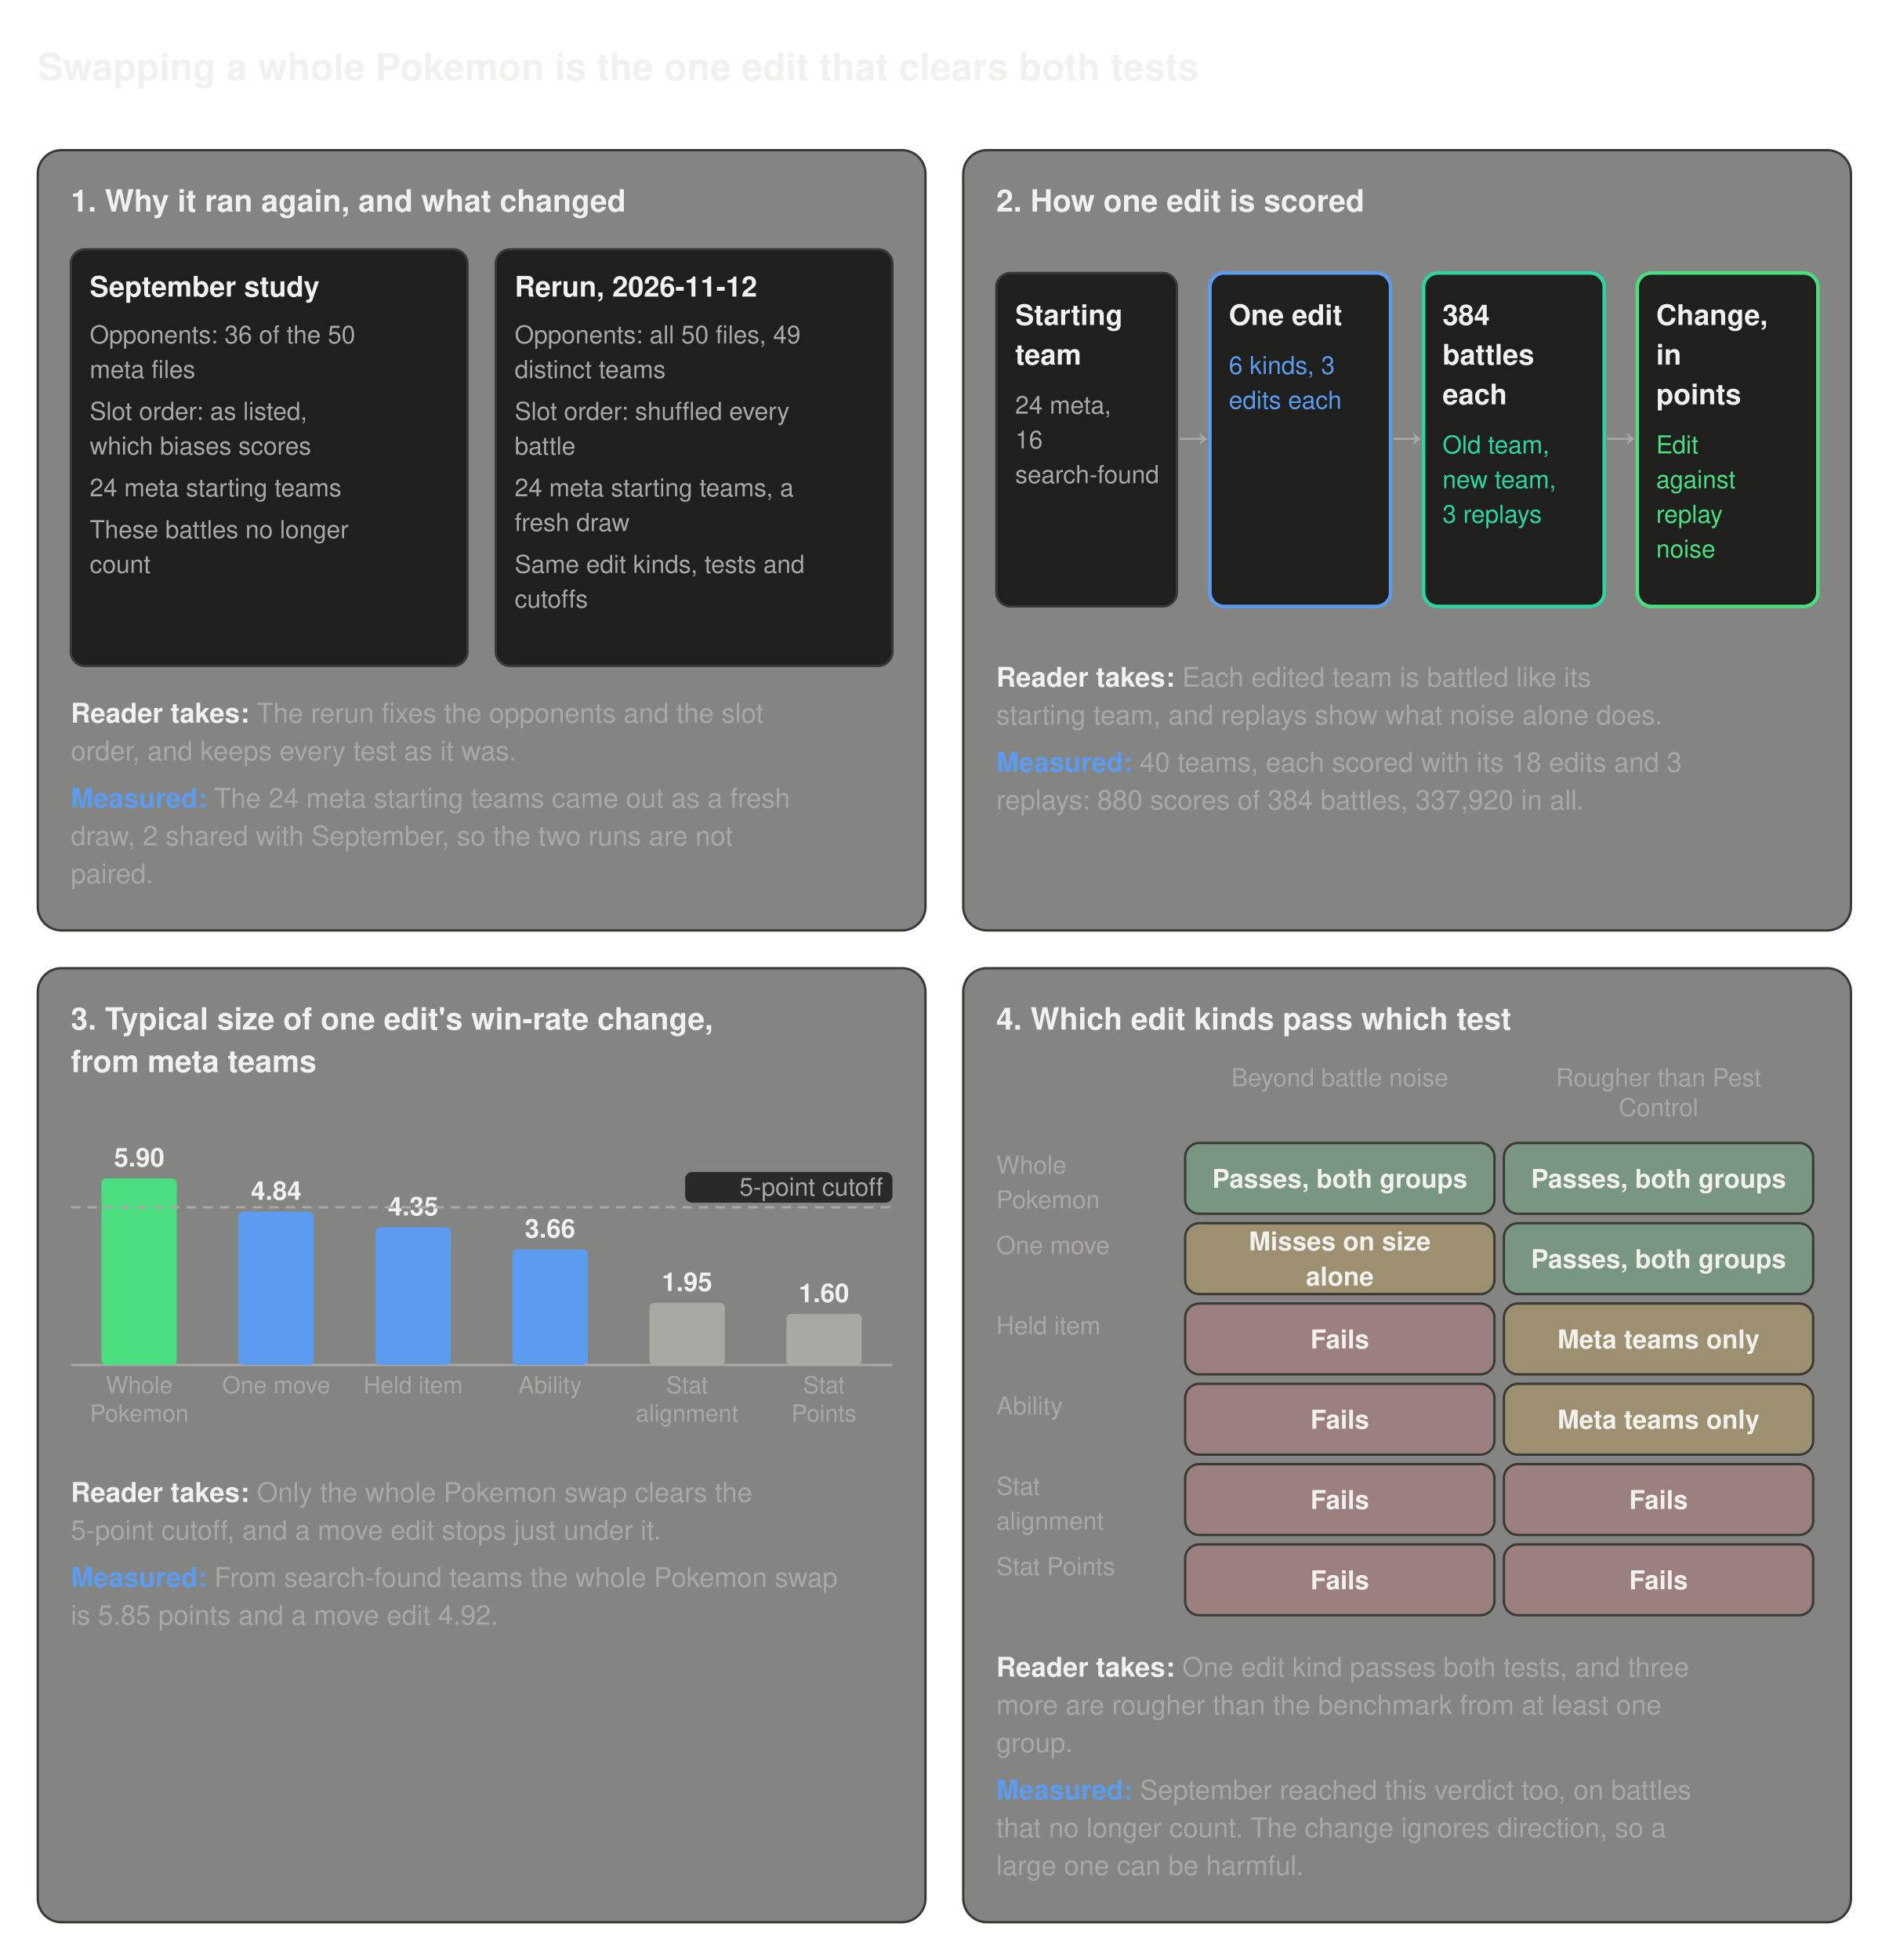
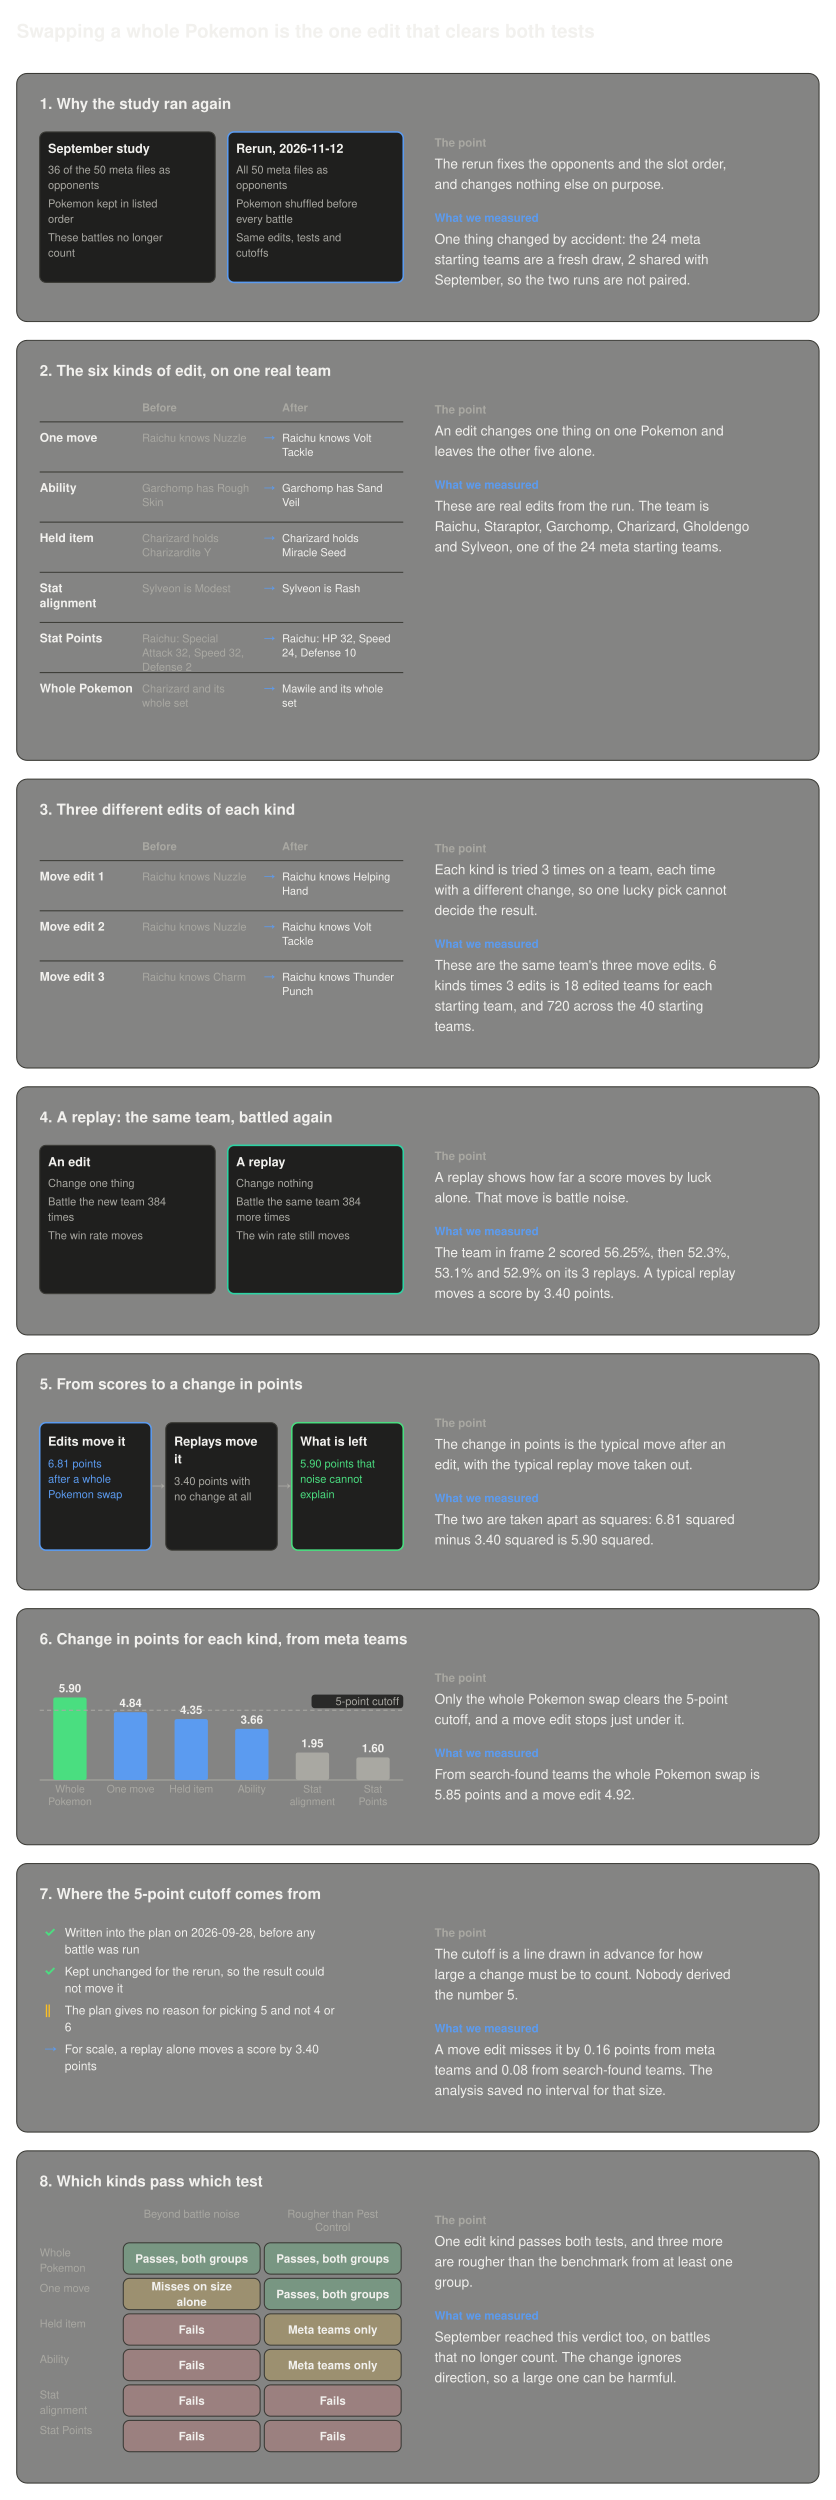
- <svg xmlns="http://www.w3.org/2000/svg" width="800" height="830" viewBox="0 0 800 830" font-family="-apple-system, BlinkMacSystemFont, &quot;Segoe UI&quot;, Helvetica, Arial, sans-serif" role="img">
-   <text x="16.0" y="34.0" font-size="16" fill="#f2f1ee" text-anchor="start" font-weight="650">Swapping a whole Pokemon is the one edit that clears both tests</text>
-   <rect x="16.0" y="63.6" width="376.0" height="330.4" rx="10" fill="#1f1f1e" fill-opacity="0.55" stroke="#3a3a35" stroke-width="1" />
-   <text x="30.0" y="89.6" font-size="13" fill="#f2f1ee" text-anchor="start" font-weight="650">1. Why it ran again, and what changed</text>
-   <rect x="30.0" y="105.6" width="168.0" height="176.4" rx="6" fill="#1f1f1e" fill-opacity="1.0" stroke="#3a3a35" stroke-width="1" />
-   <text x="38.0" y="125.6" font-size="12" fill="#f2f1ee" text-anchor="start" font-weight="650">September study</text>
-   <text x="38.0" y="145.4" font-size="10.5" fill="#a9a8a2" text-anchor="start">Opponents: 36 of the 50</text>
-   <text x="38.0" y="160.1" font-size="10.5" fill="#a9a8a2" text-anchor="start">meta files</text>
-   <text x="38.0" y="177.8" font-size="10.5" fill="#a9a8a2" text-anchor="start">Slot order: as listed,</text>
-   <text x="38.0" y="192.5" font-size="10.5" fill="#a9a8a2" text-anchor="start">which biases scores</text>
-   <text x="38.0" y="210.2" font-size="10.5" fill="#a9a8a2" text-anchor="start">24 meta starting teams</text>
-   <text x="38.0" y="227.9" font-size="10.5" fill="#a9a8a2" text-anchor="start">These battles no longer</text>
-   <text x="38.0" y="242.6" font-size="10.5" fill="#a9a8a2" text-anchor="start">count</text>
-   <rect x="210.0" y="105.6" width="168.0" height="176.4" rx="6" fill="#1f1f1e" fill-opacity="1.0" stroke="#3a3a35" stroke-width="1" />
-   <text x="218.0" y="125.6" font-size="12" fill="#f2f1ee" text-anchor="start" font-weight="650">Rerun, 2026-11-12</text>
-   <text x="218.0" y="145.4" font-size="10.5" fill="#a9a8a2" text-anchor="start">Opponents: all 50 files, 49</text>
-   <text x="218.0" y="160.1" font-size="10.5" fill="#a9a8a2" text-anchor="start">distinct teams</text>
-   <text x="218.0" y="177.8" font-size="10.5" fill="#a9a8a2" text-anchor="start">Slot order: shuffled every</text>
-   <text x="218.0" y="192.5" font-size="10.5" fill="#a9a8a2" text-anchor="start">battle</text>
-   <text x="218.0" y="210.2" font-size="10.5" fill="#a9a8a2" text-anchor="start">24 meta starting teams, a</text>
-   <text x="218.0" y="224.9" font-size="10.5" fill="#a9a8a2" text-anchor="start">fresh draw</text>
-   <text x="218.0" y="242.6" font-size="10.5" fill="#a9a8a2" text-anchor="start">Same edit kinds, tests and</text>
-   <text x="218.0" y="257.3" font-size="10.5" fill="#a9a8a2" text-anchor="start">cutoffs</text>
-   <text x="30" y="306.0" font-size="11.5" fill="#a9a8a2">
-     <tspan font-weight="650" fill="#f2f1ee">Reader takes:</tspan> The rerun fixes the opponents and the slot</text>
-   <text x="30.0" y="322.0" font-size="11.5" fill="#a9a8a2" text-anchor="start">order, and keeps every test as it was.</text>
-   <text x="30" y="342.0" font-size="11.5" fill="#a9a8a2">
-     <tspan font-weight="650" fill="#5b9bf0">Measured:</tspan> The 24 meta starting teams came out as a fresh</text>
-   <text x="30.0" y="358.0" font-size="11.5" fill="#a9a8a2" text-anchor="start">draw, 2 shared with September, so the two runs are not</text>
-   <text x="30.0" y="374.0" font-size="11.5" fill="#a9a8a2" text-anchor="start">paired.</text>
-   <rect x="408.0" y="63.6" width="376.0" height="330.4" rx="10" fill="#1f1f1e" fill-opacity="0.55" stroke="#3a3a35" stroke-width="1" />
-   <text x="422.0" y="89.6" font-size="13" fill="#f2f1ee" text-anchor="start" font-weight="650">2. How one edit is scored</text>
-   <rect x="422.0" y="115.6" width="76.5" height="141.2" rx="6" fill="#1f1f1e" fill-opacity="1.0" stroke="#3a3a35" stroke-width="1" />
-   <text x="430.0" y="137.6" font-size="12" fill="#f2f1ee" text-anchor="start" font-weight="650">Starting</text>
-   <text x="430.0" y="154.4" font-size="12" fill="#f2f1ee" text-anchor="start" font-weight="650">team</text>
-   <text x="430.0" y="175.2" font-size="10.5" fill="#a9a8a2" text-anchor="start">24 meta,</text>
-   <text x="430.0" y="189.9" font-size="10.5" fill="#a9a8a2" text-anchor="start">16</text>
-   <text x="430.0" y="204.6" font-size="10.5" fill="#a9a8a2" text-anchor="start">search-found</text>
-   <text x="505.5" y="190.2" font-size="14" fill="#a9a8a2" text-anchor="middle">→</text>
-   <rect x="512.5" y="115.6" width="76.5" height="141.2" rx="6" fill="#1f1f1e" fill-opacity="1.0" stroke="#5b9bf0" stroke-width="1.5" />
-   <text x="520.5" y="137.6" font-size="12" fill="#f2f1ee" text-anchor="start" font-weight="650">One edit</text>
-   <text x="520.5" y="158.4" font-size="10.5" fill="#5b9bf0" text-anchor="start">6 kinds, 3</text>
-   <text x="520.5" y="173.1" font-size="10.5" fill="#5b9bf0" text-anchor="start">edits each</text>
-   <text x="596.0" y="190.2" font-size="14" fill="#a9a8a2" text-anchor="middle">→</text>
-   <rect x="603.0" y="115.6" width="76.5" height="141.2" rx="6" fill="#1f1f1e" fill-opacity="1.0" stroke="#2dd4a4" stroke-width="1.5" />
-   <text x="611.0" y="137.6" font-size="12" fill="#f2f1ee" text-anchor="start" font-weight="650">384</text>
-   <text x="611.0" y="154.4" font-size="12" fill="#f2f1ee" text-anchor="start" font-weight="650">battles</text>
-   <text x="611.0" y="171.2" font-size="12" fill="#f2f1ee" text-anchor="start" font-weight="650">each</text>
-   <text x="611.0" y="192.0" font-size="10.5" fill="#2dd4a4" text-anchor="start">Old team,</text>
-   <text x="611.0" y="206.7" font-size="10.5" fill="#2dd4a4" text-anchor="start">new team,</text>
-   <text x="611.0" y="221.4" font-size="10.5" fill="#2dd4a4" text-anchor="start">3 replays</text>
-   <text x="686.5" y="190.2" font-size="14" fill="#a9a8a2" text-anchor="middle">→</text>
-   <rect x="693.5" y="115.6" width="76.5" height="141.2" rx="6" fill="#1f1f1e" fill-opacity="1.0" stroke="#4ade80" stroke-width="1.5" />
-   <text x="701.5" y="137.6" font-size="12" fill="#f2f1ee" text-anchor="start" font-weight="650">Change,</text>
-   <text x="701.5" y="154.4" font-size="12" fill="#f2f1ee" text-anchor="start" font-weight="650">in</text>
-   <text x="701.5" y="171.2" font-size="12" fill="#f2f1ee" text-anchor="start" font-weight="650">points</text>
-   <text x="701.5" y="192.0" font-size="10.5" fill="#4ade80" text-anchor="start">Edit</text>
-   <text x="701.5" y="206.7" font-size="10.5" fill="#4ade80" text-anchor="start">against</text>
-   <text x="701.5" y="221.4" font-size="10.5" fill="#4ade80" text-anchor="start">replay</text>
-   <text x="701.5" y="236.1" font-size="10.5" fill="#4ade80" text-anchor="start">noise</text>
-   <text x="422" y="290.8" font-size="11.5" fill="#a9a8a2">
-     <tspan font-weight="650" fill="#f2f1ee">Reader takes:</tspan> Each edited team is battled like its</text>
-   <text x="422.0" y="306.8" font-size="11.5" fill="#a9a8a2" text-anchor="start">starting team, and replays show what noise alone does.</text>
-   <text x="422" y="326.8" font-size="11.5" fill="#a9a8a2">
-     <tspan font-weight="650" fill="#5b9bf0">Measured:</tspan> 40 teams, each scored with its 18 edits and 3</text>
-   <text x="422.0" y="342.8" font-size="11.5" fill="#a9a8a2" text-anchor="start">replays: 880 scores of 384 battles, 337,920 in all.</text>
-   <rect x="16.0" y="410.0" width="376.0" height="404.0" rx="10" fill="#1f1f1e" fill-opacity="0.55" stroke="#3a3a35" stroke-width="1" />
-   <text x="30.0" y="436.0" font-size="13" fill="#f2f1ee" text-anchor="start" font-weight="650">3. Typical size of one edit's win-rate change,</text>
-   <text x="30.0" y="454.0" font-size="13" fill="#f2f1ee" text-anchor="start" font-weight="650">from meta teams</text>
-   <path d="M30 578.0H378" fill="none" stroke="#a9a8a2" stroke-width="1" stroke-linejoin="round" />
-   <rect x="43.0" y="499.0" width="31.9" height="79.0" rx="2" fill="#4ade80" fill-opacity="1.0" stroke="none" stroke-width="1" />
-   <text x="59.0" y="494.0" font-size="11" fill="#f2f1ee" text-anchor="middle" font-weight="650">5.90</text>
-   <text x="59.0" y="590.0" font-size="10" fill="#a9a8a2" text-anchor="middle">Whole</text>
-   <text x="59.0" y="602.0" font-size="10" fill="#a9a8a2" text-anchor="middle">Pokemon</text>
-   <rect x="101.0" y="513.1" width="31.9" height="64.9" rx="2" fill="#5b9bf0" fill-opacity="1.0" stroke="none" stroke-width="1" />
-   <text x="117.0" y="508.1" font-size="11" fill="#f2f1ee" text-anchor="middle" font-weight="650">4.84</text>
-   <text x="117.0" y="590.0" font-size="10" fill="#a9a8a2" text-anchor="middle">One move</text>
-   <rect x="159.1" y="519.7" width="31.9" height="58.3" rx="2" fill="#5b9bf0" fill-opacity="1.0" stroke="none" stroke-width="1" />
-   <text x="175.0" y="514.7" font-size="11" fill="#f2f1ee" text-anchor="middle" font-weight="650">4.35</text>
-   <text x="175.0" y="590.0" font-size="10" fill="#a9a8a2" text-anchor="middle">Held item</text>
-   <rect x="217.1" y="529.1" width="31.9" height="48.9" rx="2" fill="#5b9bf0" fill-opacity="1.0" stroke="none" stroke-width="1" />
-   <text x="233.0" y="524.1" font-size="11" fill="#f2f1ee" text-anchor="middle" font-weight="650">3.66</text>
-   <text x="233.0" y="590.0" font-size="10" fill="#a9a8a2" text-anchor="middle">Ability</text>
-   <rect x="275.1" y="551.7" width="31.9" height="26.3" rx="2" fill="#a9a8a2" fill-opacity="1.0" stroke="none" stroke-width="1" />
-   <text x="291.0" y="546.7" font-size="11" fill="#f2f1ee" text-anchor="middle" font-weight="650">1.95</text>
-   <text x="291.0" y="590.0" font-size="10" fill="#a9a8a2" text-anchor="middle">Stat</text>
-   <text x="291.0" y="602.0" font-size="10" fill="#a9a8a2" text-anchor="middle">alignment</text>
-   <rect x="333.1" y="556.4" width="31.9" height="21.6" rx="2" fill="#a9a8a2" fill-opacity="1.0" stroke="none" stroke-width="1" />
-   <text x="349.0" y="551.4" font-size="11" fill="#f2f1ee" text-anchor="middle" font-weight="650">1.60</text>
-   <text x="349.0" y="590.0" font-size="10" fill="#a9a8a2" text-anchor="middle">Stat</text>
-   <text x="349.0" y="602.0" font-size="10" fill="#a9a8a2" text-anchor="middle">Points</text>
-   <path d="M30 511.26H378" fill="none" stroke="#a9a8a2" stroke-width="1" stroke-linejoin="round" stroke-dasharray="4 3" />
-   <rect x="290.2" y="496.3" width="87.8" height="13.0" rx="3" fill="#1f1f1e" fill-opacity="0.9" stroke="none" stroke-width="1" />
-   <text x="374.0" y="506.3" font-size="10.5" fill="#a9a8a2" text-anchor="end">5-point cutoff</text>
-   <text x="30" y="636.0" font-size="11.5" fill="#a9a8a2">
-     <tspan font-weight="650" fill="#f2f1ee">Reader takes:</tspan> Only the whole Pokemon swap clears the</text>
-   <text x="30.0" y="652.0" font-size="11.5" fill="#a9a8a2" text-anchor="start">5-point cutoff, and a move edit stops just under it.</text>
-   <text x="30" y="672.0" font-size="11.5" fill="#a9a8a2">
-     <tspan font-weight="650" fill="#5b9bf0">Measured:</tspan> From search-found teams the whole Pokemon swap</text>
-   <text x="30.0" y="688.0" font-size="11.5" fill="#a9a8a2" text-anchor="start">is 5.85 points and a move edit 4.92.</text>
-   <rect x="408.0" y="410.0" width="376.0" height="404.0" rx="10" fill="#1f1f1e" fill-opacity="0.55" stroke="#3a3a35" stroke-width="1" />
-   <text x="422.0" y="436.0" font-size="13" fill="#f2f1ee" text-anchor="start" font-weight="650">4. Which edit kinds pass which test</text>
-   <text x="567.5" y="460.0" font-size="10.5" fill="#a9a8a2" text-anchor="middle">Beyond battle noise</text>
-   <text x="702.5" y="460.0" font-size="10.5" fill="#a9a8a2" text-anchor="middle">Rougher than Pest</text>
-   <text x="702.5" y="472.6" font-size="10.5" fill="#a9a8a2" text-anchor="middle">Control</text>
-   <text x="422.0" y="497.0" font-size="10.5" fill="#a9a8a2" text-anchor="start">Whole</text>
-   <text x="422.0" y="511.7" font-size="10.5" fill="#a9a8a2" text-anchor="start">Pokemon</text>
-   <rect x="502.0" y="484.0" width="131.0" height="30.0" rx="6" fill="#4ade80" fill-opacity="0.2" stroke="#3a3a35" stroke-width="1" />
-   <text x="567.5" y="503.0" font-size="11" fill="#f2f1ee" text-anchor="middle" font-weight="650">Passes, both groups</text>
-   <rect x="637.0" y="484.0" width="131.0" height="30.0" rx="6" fill="#4ade80" fill-opacity="0.2" stroke="#3a3a35" stroke-width="1" />
-   <text x="702.5" y="503.0" font-size="11" fill="#f2f1ee" text-anchor="middle" font-weight="650">Passes, both groups</text>
-   <text x="422.0" y="531.0" font-size="10.5" fill="#a9a8a2" text-anchor="start">One move</text>
-   <rect x="502.0" y="518.0" width="131.0" height="30.0" rx="6" fill="#fbbf24" fill-opacity="0.2" stroke="#3a3a35" stroke-width="1" />
-   <text x="567.5" y="529.5" font-size="11" fill="#f2f1ee" text-anchor="middle" font-weight="650">Misses on size</text>
-   <text x="567.5" y="544.4" font-size="11" fill="#f2f1ee" text-anchor="middle" font-weight="650">alone</text>
-   <rect x="637.0" y="518.0" width="131.0" height="30.0" rx="6" fill="#4ade80" fill-opacity="0.2" stroke="#3a3a35" stroke-width="1" />
-   <text x="702.5" y="537.0" font-size="11" fill="#f2f1ee" text-anchor="middle" font-weight="650">Passes, both groups</text>
-   <text x="422.0" y="565.0" font-size="10.5" fill="#a9a8a2" text-anchor="start">Held item</text>
-   <rect x="502.0" y="552.0" width="131.0" height="30.0" rx="6" fill="#f87171" fill-opacity="0.2" stroke="#3a3a35" stroke-width="1" />
-   <text x="567.5" y="571.0" font-size="11" fill="#f2f1ee" text-anchor="middle" font-weight="650">Fails</text>
-   <rect x="637.0" y="552.0" width="131.0" height="30.0" rx="6" fill="#fbbf24" fill-opacity="0.2" stroke="#3a3a35" stroke-width="1" />
-   <text x="702.5" y="571.0" font-size="11" fill="#f2f1ee" text-anchor="middle" font-weight="650">Meta teams only</text>
-   <text x="422.0" y="599.0" font-size="10.5" fill="#a9a8a2" text-anchor="start">Ability</text>
-   <rect x="502.0" y="586.0" width="131.0" height="30.0" rx="6" fill="#f87171" fill-opacity="0.2" stroke="#3a3a35" stroke-width="1" />
-   <text x="567.5" y="605.0" font-size="11" fill="#f2f1ee" text-anchor="middle" font-weight="650">Fails</text>
-   <rect x="637.0" y="586.0" width="131.0" height="30.0" rx="6" fill="#fbbf24" fill-opacity="0.2" stroke="#3a3a35" stroke-width="1" />
-   <text x="702.5" y="605.0" font-size="11" fill="#f2f1ee" text-anchor="middle" font-weight="650">Meta teams only</text>
-   <text x="422.0" y="633.0" font-size="10.5" fill="#a9a8a2" text-anchor="start">Stat</text>
-   <text x="422.0" y="647.7" font-size="10.5" fill="#a9a8a2" text-anchor="start">alignment</text>
-   <rect x="502.0" y="620.0" width="131.0" height="30.0" rx="6" fill="#f87171" fill-opacity="0.2" stroke="#3a3a35" stroke-width="1" />
-   <text x="567.5" y="639.0" font-size="11" fill="#f2f1ee" text-anchor="middle" font-weight="650">Fails</text>
-   <rect x="637.0" y="620.0" width="131.0" height="30.0" rx="6" fill="#f87171" fill-opacity="0.2" stroke="#3a3a35" stroke-width="1" />
-   <text x="702.5" y="639.0" font-size="11" fill="#f2f1ee" text-anchor="middle" font-weight="650">Fails</text>
-   <text x="422.0" y="667.0" font-size="10.5" fill="#a9a8a2" text-anchor="start">Stat Points</text>
-   <rect x="502.0" y="654.0" width="131.0" height="30.0" rx="6" fill="#f87171" fill-opacity="0.2" stroke="#3a3a35" stroke-width="1" />
-   <text x="567.5" y="673.0" font-size="11" fill="#f2f1ee" text-anchor="middle" font-weight="650">Fails</text>
-   <rect x="637.0" y="654.0" width="131.0" height="30.0" rx="6" fill="#f87171" fill-opacity="0.2" stroke="#3a3a35" stroke-width="1" />
-   <text x="702.5" y="673.0" font-size="11" fill="#f2f1ee" text-anchor="middle" font-weight="650">Fails</text>
-   <text x="422" y="710.0" font-size="11.5" fill="#a9a8a2">
-     <tspan font-weight="650" fill="#f2f1ee">Reader takes:</tspan> One edit kind passes both tests, and three</text>
-   <text x="422.0" y="726.0" font-size="11.5" fill="#a9a8a2" text-anchor="start">more are rougher than the benchmark from at least one</text>
-   <text x="422.0" y="742.0" font-size="11.5" fill="#a9a8a2" text-anchor="start">group.</text>
-   <text x="422" y="762.0" font-size="11.5" fill="#a9a8a2">
-     <tspan font-weight="650" fill="#5b9bf0">Measured:</tspan> September reached this verdict too, on battles</text>
-   <text x="422.0" y="778.0" font-size="11.5" fill="#a9a8a2" text-anchor="start">that no longer count. The change ignores direction, so a</text>
-   <text x="422.0" y="794.0" font-size="11.5" fill="#a9a8a2" text-anchor="start">large one can be harmful.</text>
+ <svg xmlns="http://www.w3.org/2000/svg" width="800" height="2393" viewBox="0 0 800 2393" font-family="-apple-system, BlinkMacSystemFont, &quot;Segoe UI&quot;, Helvetica, Arial, sans-serif" role="img">
+   <text x="16.0" y="36.0" font-size="18" fill="#f2f1ee" text-anchor="start" font-weight="650">Swapping a whole Pokemon is the one edit that clears both tests</text>
+   <rect x="16.0" y="70.3" width="768.0" height="237.5" rx="10" fill="#1f1f1e" fill-opacity="0.55" stroke="#3a3a35" stroke-width="1" />
+   <text x="38.0" y="104.3" font-size="14.5" fill="#f2f1ee" text-anchor="start" font-weight="650">1. Why the study ran again</text>
+   <rect x="38.0" y="126.3" width="168.0" height="144.0" rx="6" fill="#1f1f1e" fill-opacity="1.0" stroke="#3a3a35" stroke-width="1" />
+   <text x="46.0" y="146.3" font-size="12" fill="#f2f1ee" text-anchor="start" font-weight="650">September study</text>
+   <text x="46.0" y="166.1" font-size="10.5" fill="#a9a8a2" text-anchor="start">36 of the 50 meta files as</text>
+   <text x="46.0" y="180.8" font-size="10.5" fill="#a9a8a2" text-anchor="start">opponents</text>
+   <text x="46.0" y="198.5" font-size="10.5" fill="#a9a8a2" text-anchor="start">Pokemon kept in listed</text>
+   <text x="46.0" y="213.2" font-size="10.5" fill="#a9a8a2" text-anchor="start">order</text>
+   <text x="46.0" y="230.9" font-size="10.5" fill="#a9a8a2" text-anchor="start">These battles no longer</text>
+   <text x="46.0" y="245.6" font-size="10.5" fill="#a9a8a2" text-anchor="start">count</text>
+   <rect x="218.0" y="126.3" width="168.0" height="144.0" rx="6" fill="#1f1f1e" fill-opacity="1.0" stroke="#5b9bf0" stroke-width="1.5" />
+   <text x="226.0" y="146.3" font-size="12" fill="#f2f1ee" text-anchor="start" font-weight="650">Rerun, 2026-11-12</text>
+   <text x="226.0" y="166.1" font-size="10.5" fill="#a9a8a2" text-anchor="start">All 50 meta files as</text>
+   <text x="226.0" y="180.8" font-size="10.5" fill="#a9a8a2" text-anchor="start">opponents</text>
+   <text x="226.0" y="198.5" font-size="10.5" fill="#a9a8a2" text-anchor="start">Pokemon shuffled before</text>
+   <text x="226.0" y="213.2" font-size="10.5" fill="#a9a8a2" text-anchor="start">every battle</text>
+   <text x="226.0" y="230.9" font-size="10.5" fill="#a9a8a2" text-anchor="start">Same edits, tests and</text>
+   <text x="226.0" y="245.6" font-size="10.5" fill="#a9a8a2" text-anchor="start">cutoffs</text>
+   <text x="416.0" y="140.3" font-size="11" fill="#a9a8a2" text-anchor="start" font-weight="650">The point</text>
+   <text x="416.0" y="161.3" font-size="13" fill="#f2f1ee" text-anchor="start">The rerun fixes the opponents and the slot order,</text>
+   <text x="416.0" y="180.8" font-size="13" fill="#f2f1ee" text-anchor="start">and changes nothing else on purpose.</text>
+   <text x="416.0" y="212.3" font-size="11" fill="#5b9bf0" text-anchor="start" font-weight="650">What we measured</text>
+   <text x="416.0" y="233.3" font-size="13" fill="#f2f1ee" text-anchor="start">One thing changed by accident: the 24 meta</text>
+   <text x="416.0" y="252.8" font-size="13" fill="#f2f1ee" text-anchor="start">starting teams are a fresh draw, 2 shared with</text>
+   <text x="416.0" y="272.3" font-size="13" fill="#f2f1ee" text-anchor="start">September, so the two runs are not paired.</text>
+   <rect x="16.0" y="325.8" width="768.0" height="402.0" rx="10" fill="#1f1f1e" fill-opacity="0.55" stroke="#3a3a35" stroke-width="1" />
+   <text x="38.0" y="359.8" font-size="14.5" fill="#f2f1ee" text-anchor="start" font-weight="650">2. The six kinds of edit, on one real team</text>
+   <text x="136.0" y="393.8" font-size="10.5" fill="#a9a8a2" text-anchor="start" font-weight="650">Before</text>
+   <text x="270.0" y="393.8" font-size="10.5" fill="#a9a8a2" text-anchor="start" font-weight="650">After</text>
+   <path d="M38 403.8H386" fill="none" stroke="#3a3a35" stroke-width="1" stroke-linejoin="round" />
+   <text x="38.0" y="422.8" font-size="11.5" fill="#f2f1ee" text-anchor="start" font-weight="650">One move</text>
+   <text x="136.0" y="422.8" font-size="10.5" fill="#a9a8a2" text-anchor="start">Raichu knows Nuzzle</text>
+   <text x="252.0" y="422.8" font-size="12" fill="#5b9bf0" text-anchor="start" font-weight="650">→</text>
+   <text x="270.0" y="422.8" font-size="10.5" fill="#f2f1ee" text-anchor="start">Raichu knows Volt</text>
+   <text x="270.0" y="436.4" font-size="10.5" fill="#f2f1ee" text-anchor="start">Tackle</text>
+   <path d="M38 451.8H386" fill="none" stroke="#3a3a35" stroke-width="1" stroke-linejoin="round" />
+   <text x="38.0" y="470.8" font-size="11.5" fill="#f2f1ee" text-anchor="start" font-weight="650">Ability</text>
+   <text x="136.0" y="470.8" font-size="10.5" fill="#a9a8a2" text-anchor="start">Garchomp has Rough</text>
+   <text x="136.0" y="484.4" font-size="10.5" fill="#a9a8a2" text-anchor="start">Skin</text>
+   <text x="252.0" y="470.8" font-size="12" fill="#5b9bf0" text-anchor="start" font-weight="650">→</text>
+   <text x="270.0" y="470.8" font-size="10.5" fill="#f2f1ee" text-anchor="start">Garchomp has Sand</text>
+   <text x="270.0" y="484.4" font-size="10.5" fill="#f2f1ee" text-anchor="start">Veil</text>
+   <path d="M38 499.8H386" fill="none" stroke="#3a3a35" stroke-width="1" stroke-linejoin="round" />
+   <text x="38.0" y="518.8" font-size="11.5" fill="#f2f1ee" text-anchor="start" font-weight="650">Held item</text>
+   <text x="136.0" y="518.8" font-size="10.5" fill="#a9a8a2" text-anchor="start">Charizard holds</text>
+   <text x="136.0" y="532.4" font-size="10.5" fill="#a9a8a2" text-anchor="start">Charizardite Y</text>
+   <text x="252.0" y="518.8" font-size="12" fill="#5b9bf0" text-anchor="start" font-weight="650">→</text>
+   <text x="270.0" y="518.8" font-size="10.5" fill="#f2f1ee" text-anchor="start">Charizard holds</text>
+   <text x="270.0" y="532.4" font-size="10.5" fill="#f2f1ee" text-anchor="start">Miracle Seed</text>
+   <path d="M38 547.8H386" fill="none" stroke="#3a3a35" stroke-width="1" stroke-linejoin="round" />
+   <text x="38.0" y="566.8" font-size="11.5" fill="#f2f1ee" text-anchor="start" font-weight="650">Stat</text>
+   <text x="38.0" y="581.2" font-size="11.5" fill="#f2f1ee" text-anchor="start" font-weight="650">alignment</text>
+   <text x="136.0" y="566.8" font-size="10.5" fill="#a9a8a2" text-anchor="start">Sylveon is Modest</text>
+   <text x="252.0" y="566.8" font-size="12" fill="#5b9bf0" text-anchor="start" font-weight="650">→</text>
+   <text x="270.0" y="566.8" font-size="10.5" fill="#f2f1ee" text-anchor="start">Sylveon is Rash</text>
+   <path d="M38 595.8H386" fill="none" stroke="#3a3a35" stroke-width="1" stroke-linejoin="round" />
+   <text x="38.0" y="614.8" font-size="11.5" fill="#f2f1ee" text-anchor="start" font-weight="650">Stat Points</text>
+   <text x="136.0" y="614.8" font-size="10.5" fill="#a9a8a2" text-anchor="start">Raichu: Special</text>
+   <text x="136.0" y="628.4" font-size="10.5" fill="#a9a8a2" text-anchor="start">Attack 32, Speed 32,</text>
+   <text x="136.0" y="642.1" font-size="10.5" fill="#a9a8a2" text-anchor="start">Defense 2</text>
+   <text x="252.0" y="614.8" font-size="12" fill="#5b9bf0" text-anchor="start" font-weight="650">→</text>
+   <text x="270.0" y="614.8" font-size="10.5" fill="#f2f1ee" text-anchor="start">Raichu: HP 32, Speed</text>
+   <text x="270.0" y="628.4" font-size="10.5" fill="#f2f1ee" text-anchor="start">24, Defense 10</text>
+   <path d="M38 643.8H386" fill="none" stroke="#3a3a35" stroke-width="1" stroke-linejoin="round" />
+   <text x="38.0" y="662.8" font-size="11.5" fill="#f2f1ee" text-anchor="start" font-weight="650">Whole Pokemon</text>
+   <text x="136.0" y="662.8" font-size="10.5" fill="#a9a8a2" text-anchor="start">Charizard and its</text>
+   <text x="136.0" y="676.4" font-size="10.5" fill="#a9a8a2" text-anchor="start">whole set</text>
+   <text x="252.0" y="662.8" font-size="12" fill="#5b9bf0" text-anchor="start" font-weight="650">→</text>
+   <text x="270.0" y="662.8" font-size="10.5" fill="#f2f1ee" text-anchor="start">Mawile and its whole</text>
+   <text x="270.0" y="676.4" font-size="10.5" fill="#f2f1ee" text-anchor="start">set</text>
+   <text x="416.0" y="395.8" font-size="11" fill="#a9a8a2" text-anchor="start" font-weight="650">The point</text>
+   <text x="416.0" y="416.8" font-size="13" fill="#f2f1ee" text-anchor="start">An edit changes one thing on one Pokemon and</text>
+   <text x="416.0" y="436.3" font-size="13" fill="#f2f1ee" text-anchor="start">leaves the other five alone.</text>
+   <text x="416.0" y="467.8" font-size="11" fill="#5b9bf0" text-anchor="start" font-weight="650">What we measured</text>
+   <text x="416.0" y="488.8" font-size="13" fill="#f2f1ee" text-anchor="start">These are real edits from the run. The team is</text>
+   <text x="416.0" y="508.3" font-size="13" fill="#f2f1ee" text-anchor="start">Raichu, Staraptor, Garchomp, Charizard, Gholdengo</text>
+   <text x="416.0" y="527.8" font-size="13" fill="#f2f1ee" text-anchor="start">and Sylveon, one of the 24 meta starting teams.</text>
+   <rect x="16.0" y="745.8" width="768.0" height="276.5" rx="10" fill="#1f1f1e" fill-opacity="0.55" stroke="#3a3a35" stroke-width="1" />
+   <text x="38.0" y="779.8" font-size="14.5" fill="#f2f1ee" text-anchor="start" font-weight="650">3. Three different edits of each kind</text>
+   <text x="136.0" y="813.8" font-size="10.5" fill="#a9a8a2" text-anchor="start" font-weight="650">Before</text>
+   <text x="270.0" y="813.8" font-size="10.5" fill="#a9a8a2" text-anchor="start" font-weight="650">After</text>
+   <path d="M38 823.8H386" fill="none" stroke="#3a3a35" stroke-width="1" stroke-linejoin="round" />
+   <text x="38.0" y="842.8" font-size="11.5" fill="#f2f1ee" text-anchor="start" font-weight="650">Move edit 1</text>
+   <text x="136.0" y="842.8" font-size="10.5" fill="#a9a8a2" text-anchor="start">Raichu knows Nuzzle</text>
+   <text x="252.0" y="842.8" font-size="12" fill="#5b9bf0" text-anchor="start" font-weight="650">→</text>
+   <text x="270.0" y="842.8" font-size="10.5" fill="#f2f1ee" text-anchor="start">Raichu knows Helping</text>
+   <text x="270.0" y="856.4" font-size="10.5" fill="#f2f1ee" text-anchor="start">Hand</text>
+   <path d="M38 871.8H386" fill="none" stroke="#3a3a35" stroke-width="1" stroke-linejoin="round" />
+   <text x="38.0" y="890.8" font-size="11.5" fill="#f2f1ee" text-anchor="start" font-weight="650">Move edit 2</text>
+   <text x="136.0" y="890.8" font-size="10.5" fill="#a9a8a2" text-anchor="start">Raichu knows Nuzzle</text>
+   <text x="252.0" y="890.8" font-size="12" fill="#5b9bf0" text-anchor="start" font-weight="650">→</text>
+   <text x="270.0" y="890.8" font-size="10.5" fill="#f2f1ee" text-anchor="start">Raichu knows Volt</text>
+   <text x="270.0" y="904.4" font-size="10.5" fill="#f2f1ee" text-anchor="start">Tackle</text>
+   <path d="M38 919.8H386" fill="none" stroke="#3a3a35" stroke-width="1" stroke-linejoin="round" />
+   <text x="38.0" y="938.8" font-size="11.5" fill="#f2f1ee" text-anchor="start" font-weight="650">Move edit 3</text>
+   <text x="136.0" y="938.8" font-size="10.5" fill="#a9a8a2" text-anchor="start">Raichu knows Charm</text>
+   <text x="252.0" y="938.8" font-size="12" fill="#5b9bf0" text-anchor="start" font-weight="650">→</text>
+   <text x="270.0" y="938.8" font-size="10.5" fill="#f2f1ee" text-anchor="start">Raichu knows Thunder</text>
+   <text x="270.0" y="952.4" font-size="10.5" fill="#f2f1ee" text-anchor="start">Punch</text>
+   <text x="416.0" y="815.8" font-size="11" fill="#a9a8a2" text-anchor="start" font-weight="650">The point</text>
+   <text x="416.0" y="836.8" font-size="13" fill="#f2f1ee" text-anchor="start">Each kind is tried 3 times on a team, each time</text>
+   <text x="416.0" y="856.3" font-size="13" fill="#f2f1ee" text-anchor="start">with a different change, so one lucky pick cannot</text>
+   <text x="416.0" y="875.8" font-size="13" fill="#f2f1ee" text-anchor="start">decide the result.</text>
+   <text x="416.0" y="907.3" font-size="11" fill="#5b9bf0" text-anchor="start" font-weight="650">What we measured</text>
+   <text x="416.0" y="928.3" font-size="13" fill="#f2f1ee" text-anchor="start">These are the same team's three move edits. 6</text>
+   <text x="416.0" y="947.8" font-size="13" fill="#f2f1ee" text-anchor="start">kinds times 3 edits is 18 edited teams for each</text>
+   <text x="416.0" y="967.3" font-size="13" fill="#f2f1ee" text-anchor="start">starting team, and 720 across the 40 starting</text>
+   <text x="416.0" y="986.8" font-size="13" fill="#f2f1ee" text-anchor="start">teams.</text>
+   <rect x="16.0" y="1040.3" width="768.0" height="237.5" rx="10" fill="#1f1f1e" fill-opacity="0.55" stroke="#3a3a35" stroke-width="1" />
+   <text x="38.0" y="1074.3" font-size="14.5" fill="#f2f1ee" text-anchor="start" font-weight="650">4. A replay: the same team, battled again</text>
+   <rect x="38.0" y="1096.3" width="168.0" height="142.0" rx="6" fill="#1f1f1e" fill-opacity="1.0" stroke="#3a3a35" stroke-width="1" />
+   <text x="46.0" y="1116.3" font-size="12" fill="#f2f1ee" text-anchor="start" font-weight="650">An edit</text>
+   <text x="46.0" y="1136.1" font-size="10.5" fill="#a9a8a2" text-anchor="start">Change one thing</text>
+   <text x="46.0" y="1153.8" font-size="10.5" fill="#a9a8a2" text-anchor="start">Battle the new team 384</text>
+   <text x="46.0" y="1168.5" font-size="10.5" fill="#a9a8a2" text-anchor="start">times</text>
+   <text x="46.0" y="1186.2" font-size="10.5" fill="#a9a8a2" text-anchor="start">The win rate moves</text>
+   <rect x="218.0" y="1096.3" width="168.0" height="142.0" rx="6" fill="#1f1f1e" fill-opacity="1.0" stroke="#2dd4a4" stroke-width="1.5" />
+   <text x="226.0" y="1116.3" font-size="12" fill="#f2f1ee" text-anchor="start" font-weight="650">A replay</text>
+   <text x="226.0" y="1136.1" font-size="10.5" fill="#a9a8a2" text-anchor="start">Change nothing</text>
+   <text x="226.0" y="1153.8" font-size="10.5" fill="#a9a8a2" text-anchor="start">Battle the same team 384</text>
+   <text x="226.0" y="1168.5" font-size="10.5" fill="#a9a8a2" text-anchor="start">more times</text>
+   <text x="226.0" y="1186.2" font-size="10.5" fill="#a9a8a2" text-anchor="start">The win rate still moves</text>
+   <text x="416.0" y="1110.3" font-size="11" fill="#a9a8a2" text-anchor="start" font-weight="650">The point</text>
+   <text x="416.0" y="1131.3" font-size="13" fill="#f2f1ee" text-anchor="start">A replay shows how far a score moves by luck</text>
+   <text x="416.0" y="1150.8" font-size="13" fill="#f2f1ee" text-anchor="start">alone. That move is battle noise.</text>
+   <text x="416.0" y="1182.3" font-size="11" fill="#5b9bf0" text-anchor="start" font-weight="650">What we measured</text>
+   <text x="416.0" y="1203.3" font-size="13" fill="#f2f1ee" text-anchor="start">The team in frame 2 scored 56.25%, then 52.3%,</text>
+   <text x="416.0" y="1222.8" font-size="13" fill="#f2f1ee" text-anchor="start">53.1% and 52.9% on its 3 replays. A typical replay</text>
+   <text x="416.0" y="1242.3" font-size="13" fill="#f2f1ee" text-anchor="start">moves a score by 3.40 points.</text>
+   <rect x="16.0" y="1295.8" width="768.0" height="226.0" rx="10" fill="#1f1f1e" fill-opacity="0.55" stroke="#3a3a35" stroke-width="1" />
+   <text x="38.0" y="1329.8" font-size="14.5" fill="#f2f1ee" text-anchor="start" font-weight="650">5. From scores to a change in points</text>
+   <rect x="38.0" y="1361.8" width="106.7" height="122.0" rx="6" fill="#1f1f1e" fill-opacity="1.0" stroke="#5b9bf0" stroke-width="1.5" />
+   <text x="46.0" y="1383.8" font-size="12" fill="#f2f1ee" text-anchor="start" font-weight="650">Edits move it</text>
+   <text x="46.0" y="1404.6" font-size="10.5" fill="#5b9bf0" text-anchor="start">6.81 points</text>
+   <text x="46.0" y="1419.3" font-size="10.5" fill="#5b9bf0" text-anchor="start">after a whole</text>
+   <text x="46.0" y="1434.0" font-size="10.5" fill="#5b9bf0" text-anchor="start">Pokemon swap</text>
+   <text x="151.7" y="1426.8" font-size="14" fill="#a9a8a2" text-anchor="middle">→</text>
+   <rect x="158.7" y="1361.8" width="106.7" height="122.0" rx="6" fill="#1f1f1e" fill-opacity="1.0" stroke="#3a3a35" stroke-width="1" />
+   <text x="166.7" y="1383.8" font-size="12" fill="#f2f1ee" text-anchor="start" font-weight="650">Replays move</text>
+   <text x="166.7" y="1400.6" font-size="12" fill="#f2f1ee" text-anchor="start" font-weight="650">it</text>
+   <text x="166.7" y="1421.4" font-size="10.5" fill="#a9a8a2" text-anchor="start">3.40 points with</text>
+   <text x="166.7" y="1436.1" font-size="10.5" fill="#a9a8a2" text-anchor="start">no change at all</text>
+   <text x="272.3" y="1426.8" font-size="14" fill="#a9a8a2" text-anchor="middle">→</text>
+   <rect x="279.3" y="1361.8" width="106.7" height="122.0" rx="6" fill="#1f1f1e" fill-opacity="1.0" stroke="#4ade80" stroke-width="1.5" />
+   <text x="287.3" y="1383.8" font-size="12" fill="#f2f1ee" text-anchor="start" font-weight="650">What is left</text>
+   <text x="287.3" y="1404.6" font-size="10.5" fill="#4ade80" text-anchor="start">5.90 points that</text>
+   <text x="287.3" y="1419.3" font-size="10.5" fill="#4ade80" text-anchor="start">noise cannot</text>
+   <text x="287.3" y="1434.0" font-size="10.5" fill="#4ade80" text-anchor="start">explain</text>
+   <text x="416.0" y="1365.8" font-size="11" fill="#a9a8a2" text-anchor="start" font-weight="650">The point</text>
+   <text x="416.0" y="1386.8" font-size="13" fill="#f2f1ee" text-anchor="start">The change in points is the typical move after an</text>
+   <text x="416.0" y="1406.3" font-size="13" fill="#f2f1ee" text-anchor="start">edit, with the typical replay move taken out.</text>
+   <text x="416.0" y="1437.8" font-size="11" fill="#5b9bf0" text-anchor="start" font-weight="650">What we measured</text>
+   <text x="416.0" y="1458.8" font-size="13" fill="#f2f1ee" text-anchor="start">The two are taken apart as squares: 6.81 squared</text>
+   <text x="416.0" y="1478.3" font-size="13" fill="#f2f1ee" text-anchor="start">minus 3.40 squared is 5.90 squared.</text>
+   <rect x="16.0" y="1539.8" width="768.0" height="226.0" rx="10" fill="#1f1f1e" fill-opacity="0.55" stroke="#3a3a35" stroke-width="1" />
+   <text x="38.0" y="1573.8" font-size="14.5" fill="#f2f1ee" text-anchor="start" font-weight="650">6. Change in points for each kind, from meta teams</text>
+   <path d="M38 1703.8H386" fill="none" stroke="#a9a8a2" stroke-width="1" stroke-linejoin="round" />
+   <rect x="51.0" y="1624.8" width="31.9" height="79.0" rx="2" fill="#4ade80" fill-opacity="1.0" stroke="none" stroke-width="1" />
+   <text x="67.0" y="1619.8" font-size="11" fill="#f2f1ee" text-anchor="middle" font-weight="650">5.90</text>
+   <text x="67.0" y="1715.8" font-size="10" fill="#a9a8a2" text-anchor="middle">Whole</text>
+   <text x="67.0" y="1727.8" font-size="10" fill="#a9a8a2" text-anchor="middle">Pokemon</text>
+   <rect x="109.0" y="1638.9" width="31.9" height="64.9" rx="2" fill="#5b9bf0" fill-opacity="1.0" stroke="none" stroke-width="1" />
+   <text x="125.0" y="1633.9" font-size="11" fill="#f2f1ee" text-anchor="middle" font-weight="650">4.84</text>
+   <text x="125.0" y="1715.8" font-size="10" fill="#a9a8a2" text-anchor="middle">One move</text>
+   <rect x="167.1" y="1645.5" width="31.9" height="58.3" rx="2" fill="#5b9bf0" fill-opacity="1.0" stroke="none" stroke-width="1" />
+   <text x="183.0" y="1640.5" font-size="11" fill="#f2f1ee" text-anchor="middle" font-weight="650">4.35</text>
+   <text x="183.0" y="1715.8" font-size="10" fill="#a9a8a2" text-anchor="middle">Held item</text>
+   <rect x="225.1" y="1654.9" width="31.9" height="48.9" rx="2" fill="#5b9bf0" fill-opacity="1.0" stroke="none" stroke-width="1" />
+   <text x="241.0" y="1649.9" font-size="11" fill="#f2f1ee" text-anchor="middle" font-weight="650">3.66</text>
+   <text x="241.0" y="1715.8" font-size="10" fill="#a9a8a2" text-anchor="middle">Ability</text>
+   <rect x="283.1" y="1677.5" width="31.9" height="26.3" rx="2" fill="#a9a8a2" fill-opacity="1.0" stroke="none" stroke-width="1" />
+   <text x="299.0" y="1672.5" font-size="11" fill="#f2f1ee" text-anchor="middle" font-weight="650">1.95</text>
+   <text x="299.0" y="1715.8" font-size="10" fill="#a9a8a2" text-anchor="middle">Stat</text>
+   <text x="299.0" y="1727.8" font-size="10" fill="#a9a8a2" text-anchor="middle">alignment</text>
+   <rect x="341.1" y="1682.2" width="31.9" height="21.6" rx="2" fill="#a9a8a2" fill-opacity="1.0" stroke="none" stroke-width="1" />
+   <text x="357.0" y="1677.2" font-size="11" fill="#f2f1ee" text-anchor="middle" font-weight="650">1.60</text>
+   <text x="357.0" y="1715.8" font-size="10" fill="#a9a8a2" text-anchor="middle">Stat</text>
+   <text x="357.0" y="1727.8" font-size="10" fill="#a9a8a2" text-anchor="middle">Points</text>
+   <path d="M38 1637.06H386" fill="none" stroke="#a9a8a2" stroke-width="1" stroke-linejoin="round" stroke-dasharray="4 3" />
+   <rect x="298.2" y="1622.1" width="87.8" height="13.0" rx="3" fill="#1f1f1e" fill-opacity="0.9" stroke="none" stroke-width="1" />
+   <text x="382.0" y="1632.1" font-size="10.5" fill="#a9a8a2" text-anchor="end">5-point cutoff</text>
+   <text x="416.0" y="1609.8" font-size="11" fill="#a9a8a2" text-anchor="start" font-weight="650">The point</text>
+   <text x="416.0" y="1630.8" font-size="13" fill="#f2f1ee" text-anchor="start">Only the whole Pokemon swap clears the 5-point</text>
+   <text x="416.0" y="1650.3" font-size="13" fill="#f2f1ee" text-anchor="start">cutoff, and a move edit stops just under it.</text>
+   <text x="416.0" y="1681.8" font-size="11" fill="#5b9bf0" text-anchor="start" font-weight="650">What we measured</text>
+   <text x="416.0" y="1702.8" font-size="13" fill="#f2f1ee" text-anchor="start">From search-found teams the whole Pokemon swap is</text>
+   <text x="416.0" y="1722.3" font-size="13" fill="#f2f1ee" text-anchor="start">5.85 points and a move edit 4.92.</text>
+   <rect x="16.0" y="1783.8" width="768.0" height="257.0" rx="10" fill="#1f1f1e" fill-opacity="0.55" stroke="#3a3a35" stroke-width="1" />
+   <text x="38.0" y="1817.8" font-size="14.5" fill="#f2f1ee" text-anchor="start" font-weight="650">7. Where the 5-point cutoff comes from</text>
+   <text x="42.0" y="1853.8" font-size="13" fill="#4ade80" text-anchor="start" font-weight="650">✓</text>
+   <text x="62.0" y="1853.8" font-size="11.5" fill="#f2f1ee" text-anchor="start">Written into the plan on 2026-09-28, before any</text>
+   <text x="62.0" y="1869.9" font-size="11.5" fill="#f2f1ee" text-anchor="start">battle was run</text>
+   <text x="42.0" y="1891.0" font-size="13" fill="#4ade80" text-anchor="start" font-weight="650">✓</text>
+   <text x="62.0" y="1891.0" font-size="11.5" fill="#f2f1ee" text-anchor="start">Kept unchanged for the rerun, so the result could</text>
+   <text x="62.0" y="1907.1" font-size="11.5" fill="#f2f1ee" text-anchor="start">not move it</text>
+   <text x="42.0" y="1928.2" font-size="13" fill="#fbbf24" text-anchor="start" font-weight="650">‖</text>
+   <text x="62.0" y="1928.2" font-size="11.5" fill="#f2f1ee" text-anchor="start">The plan gives no reason for picking 5 and not 4 or</text>
+   <text x="62.0" y="1944.3" font-size="11.5" fill="#f2f1ee" text-anchor="start">6</text>
+   <text x="42.0" y="1965.4" font-size="13" fill="#5b9bf0" text-anchor="start" font-weight="650">→</text>
+   <text x="62.0" y="1965.4" font-size="11.5" fill="#f2f1ee" text-anchor="start">For scale, a replay alone moves a score by 3.40</text>
+   <text x="62.0" y="1981.5" font-size="11.5" fill="#f2f1ee" text-anchor="start">points</text>
+   <text x="416.0" y="1853.8" font-size="11" fill="#a9a8a2" text-anchor="start" font-weight="650">The point</text>
+   <text x="416.0" y="1874.8" font-size="13" fill="#f2f1ee" text-anchor="start">The cutoff is a line drawn in advance for how</text>
+   <text x="416.0" y="1894.3" font-size="13" fill="#f2f1ee" text-anchor="start">large a change must be to count. Nobody derived</text>
+   <text x="416.0" y="1913.8" font-size="13" fill="#f2f1ee" text-anchor="start">the number 5.</text>
+   <text x="416.0" y="1945.3" font-size="11" fill="#5b9bf0" text-anchor="start" font-weight="650">What we measured</text>
+   <text x="416.0" y="1966.3" font-size="13" fill="#f2f1ee" text-anchor="start">A move edit misses it by 0.16 points from meta</text>
+   <text x="416.0" y="1985.8" font-size="13" fill="#f2f1ee" text-anchor="start">teams and 0.08 from search-found teams. The</text>
+   <text x="416.0" y="2005.3" font-size="13" fill="#f2f1ee" text-anchor="start">analysis saved no interval for that size.</text>
+   <rect x="16.0" y="2058.8" width="768.0" height="318.0" rx="10" fill="#1f1f1e" fill-opacity="0.55" stroke="#3a3a35" stroke-width="1" />
+   <text x="38.0" y="2092.8" font-size="14.5" fill="#f2f1ee" text-anchor="start" font-weight="650">8. Which kinds pass which test</text>
+   <text x="183.5" y="2122.8" font-size="10.5" fill="#a9a8a2" text-anchor="middle">Beyond battle noise</text>
+   <text x="318.5" y="2122.8" font-size="10.5" fill="#a9a8a2" text-anchor="middle">Rougher than Pest</text>
+   <text x="318.5" y="2135.4" font-size="10.5" fill="#a9a8a2" text-anchor="middle">Control</text>
+   <text x="38.0" y="2159.8" font-size="10.5" fill="#a9a8a2" text-anchor="start">Whole</text>
+   <text x="38.0" y="2174.5" font-size="10.5" fill="#a9a8a2" text-anchor="start">Pokemon</text>
+   <rect x="118.0" y="2146.8" width="131.0" height="30.0" rx="6" fill="#4ade80" fill-opacity="0.2" stroke="#3a3a35" stroke-width="1" />
+   <text x="183.5" y="2165.8" font-size="11" fill="#f2f1ee" text-anchor="middle" font-weight="650">Passes, both groups</text>
+   <rect x="253.0" y="2146.8" width="131.0" height="30.0" rx="6" fill="#4ade80" fill-opacity="0.2" stroke="#3a3a35" stroke-width="1" />
+   <text x="318.5" y="2165.8" font-size="11" fill="#f2f1ee" text-anchor="middle" font-weight="650">Passes, both groups</text>
+   <text x="38.0" y="2193.8" font-size="10.5" fill="#a9a8a2" text-anchor="start">One move</text>
+   <rect x="118.0" y="2180.8" width="131.0" height="30.0" rx="6" fill="#fbbf24" fill-opacity="0.2" stroke="#3a3a35" stroke-width="1" />
+   <text x="183.5" y="2192.3" font-size="11" fill="#f2f1ee" text-anchor="middle" font-weight="650">Misses on size</text>
+   <text x="183.5" y="2207.2" font-size="11" fill="#f2f1ee" text-anchor="middle" font-weight="650">alone</text>
+   <rect x="253.0" y="2180.8" width="131.0" height="30.0" rx="6" fill="#4ade80" fill-opacity="0.2" stroke="#3a3a35" stroke-width="1" />
+   <text x="318.5" y="2199.8" font-size="11" fill="#f2f1ee" text-anchor="middle" font-weight="650">Passes, both groups</text>
+   <text x="38.0" y="2227.8" font-size="10.5" fill="#a9a8a2" text-anchor="start">Held item</text>
+   <rect x="118.0" y="2214.8" width="131.0" height="30.0" rx="6" fill="#f87171" fill-opacity="0.2" stroke="#3a3a35" stroke-width="1" />
+   <text x="183.5" y="2233.8" font-size="11" fill="#f2f1ee" text-anchor="middle" font-weight="650">Fails</text>
+   <rect x="253.0" y="2214.8" width="131.0" height="30.0" rx="6" fill="#fbbf24" fill-opacity="0.2" stroke="#3a3a35" stroke-width="1" />
+   <text x="318.5" y="2233.8" font-size="11" fill="#f2f1ee" text-anchor="middle" font-weight="650">Meta teams only</text>
+   <text x="38.0" y="2261.8" font-size="10.5" fill="#a9a8a2" text-anchor="start">Ability</text>
+   <rect x="118.0" y="2248.8" width="131.0" height="30.0" rx="6" fill="#f87171" fill-opacity="0.2" stroke="#3a3a35" stroke-width="1" />
+   <text x="183.5" y="2267.8" font-size="11" fill="#f2f1ee" text-anchor="middle" font-weight="650">Fails</text>
+   <rect x="253.0" y="2248.8" width="131.0" height="30.0" rx="6" fill="#fbbf24" fill-opacity="0.2" stroke="#3a3a35" stroke-width="1" />
+   <text x="318.5" y="2267.8" font-size="11" fill="#f2f1ee" text-anchor="middle" font-weight="650">Meta teams only</text>
+   <text x="38.0" y="2295.8" font-size="10.5" fill="#a9a8a2" text-anchor="start">Stat</text>
+   <text x="38.0" y="2310.5" font-size="10.5" fill="#a9a8a2" text-anchor="start">alignment</text>
+   <rect x="118.0" y="2282.8" width="131.0" height="30.0" rx="6" fill="#f87171" fill-opacity="0.2" stroke="#3a3a35" stroke-width="1" />
+   <text x="183.5" y="2301.8" font-size="11" fill="#f2f1ee" text-anchor="middle" font-weight="650">Fails</text>
+   <rect x="253.0" y="2282.8" width="131.0" height="30.0" rx="6" fill="#f87171" fill-opacity="0.2" stroke="#3a3a35" stroke-width="1" />
+   <text x="318.5" y="2301.8" font-size="11" fill="#f2f1ee" text-anchor="middle" font-weight="650">Fails</text>
+   <text x="38.0" y="2329.8" font-size="10.5" fill="#a9a8a2" text-anchor="start">Stat Points</text>
+   <rect x="118.0" y="2316.8" width="131.0" height="30.0" rx="6" fill="#f87171" fill-opacity="0.2" stroke="#3a3a35" stroke-width="1" />
+   <text x="183.5" y="2335.8" font-size="11" fill="#f2f1ee" text-anchor="middle" font-weight="650">Fails</text>
+   <rect x="253.0" y="2316.8" width="131.0" height="30.0" rx="6" fill="#f87171" fill-opacity="0.2" stroke="#3a3a35" stroke-width="1" />
+   <text x="318.5" y="2335.8" font-size="11" fill="#f2f1ee" text-anchor="middle" font-weight="650">Fails</text>
+   <text x="416.0" y="2128.8" font-size="11" fill="#a9a8a2" text-anchor="start" font-weight="650">The point</text>
+   <text x="416.0" y="2149.8" font-size="13" fill="#f2f1ee" text-anchor="start">One edit kind passes both tests, and three more</text>
+   <text x="416.0" y="2169.3" font-size="13" fill="#f2f1ee" text-anchor="start">are rougher than the benchmark from at least one</text>
+   <text x="416.0" y="2188.8" font-size="13" fill="#f2f1ee" text-anchor="start">group.</text>
+   <text x="416.0" y="2220.3" font-size="11" fill="#5b9bf0" text-anchor="start" font-weight="650">What we measured</text>
+   <text x="416.0" y="2241.3" font-size="13" fill="#f2f1ee" text-anchor="start">September reached this verdict too, on battles</text>
+   <text x="416.0" y="2260.8" font-size="13" fill="#f2f1ee" text-anchor="start">that no longer count. The change ignores</text>
+   <text x="416.0" y="2280.3" font-size="13" fill="#f2f1ee" text-anchor="start">direction, so a large one can be harmful.</text>
</svg>
